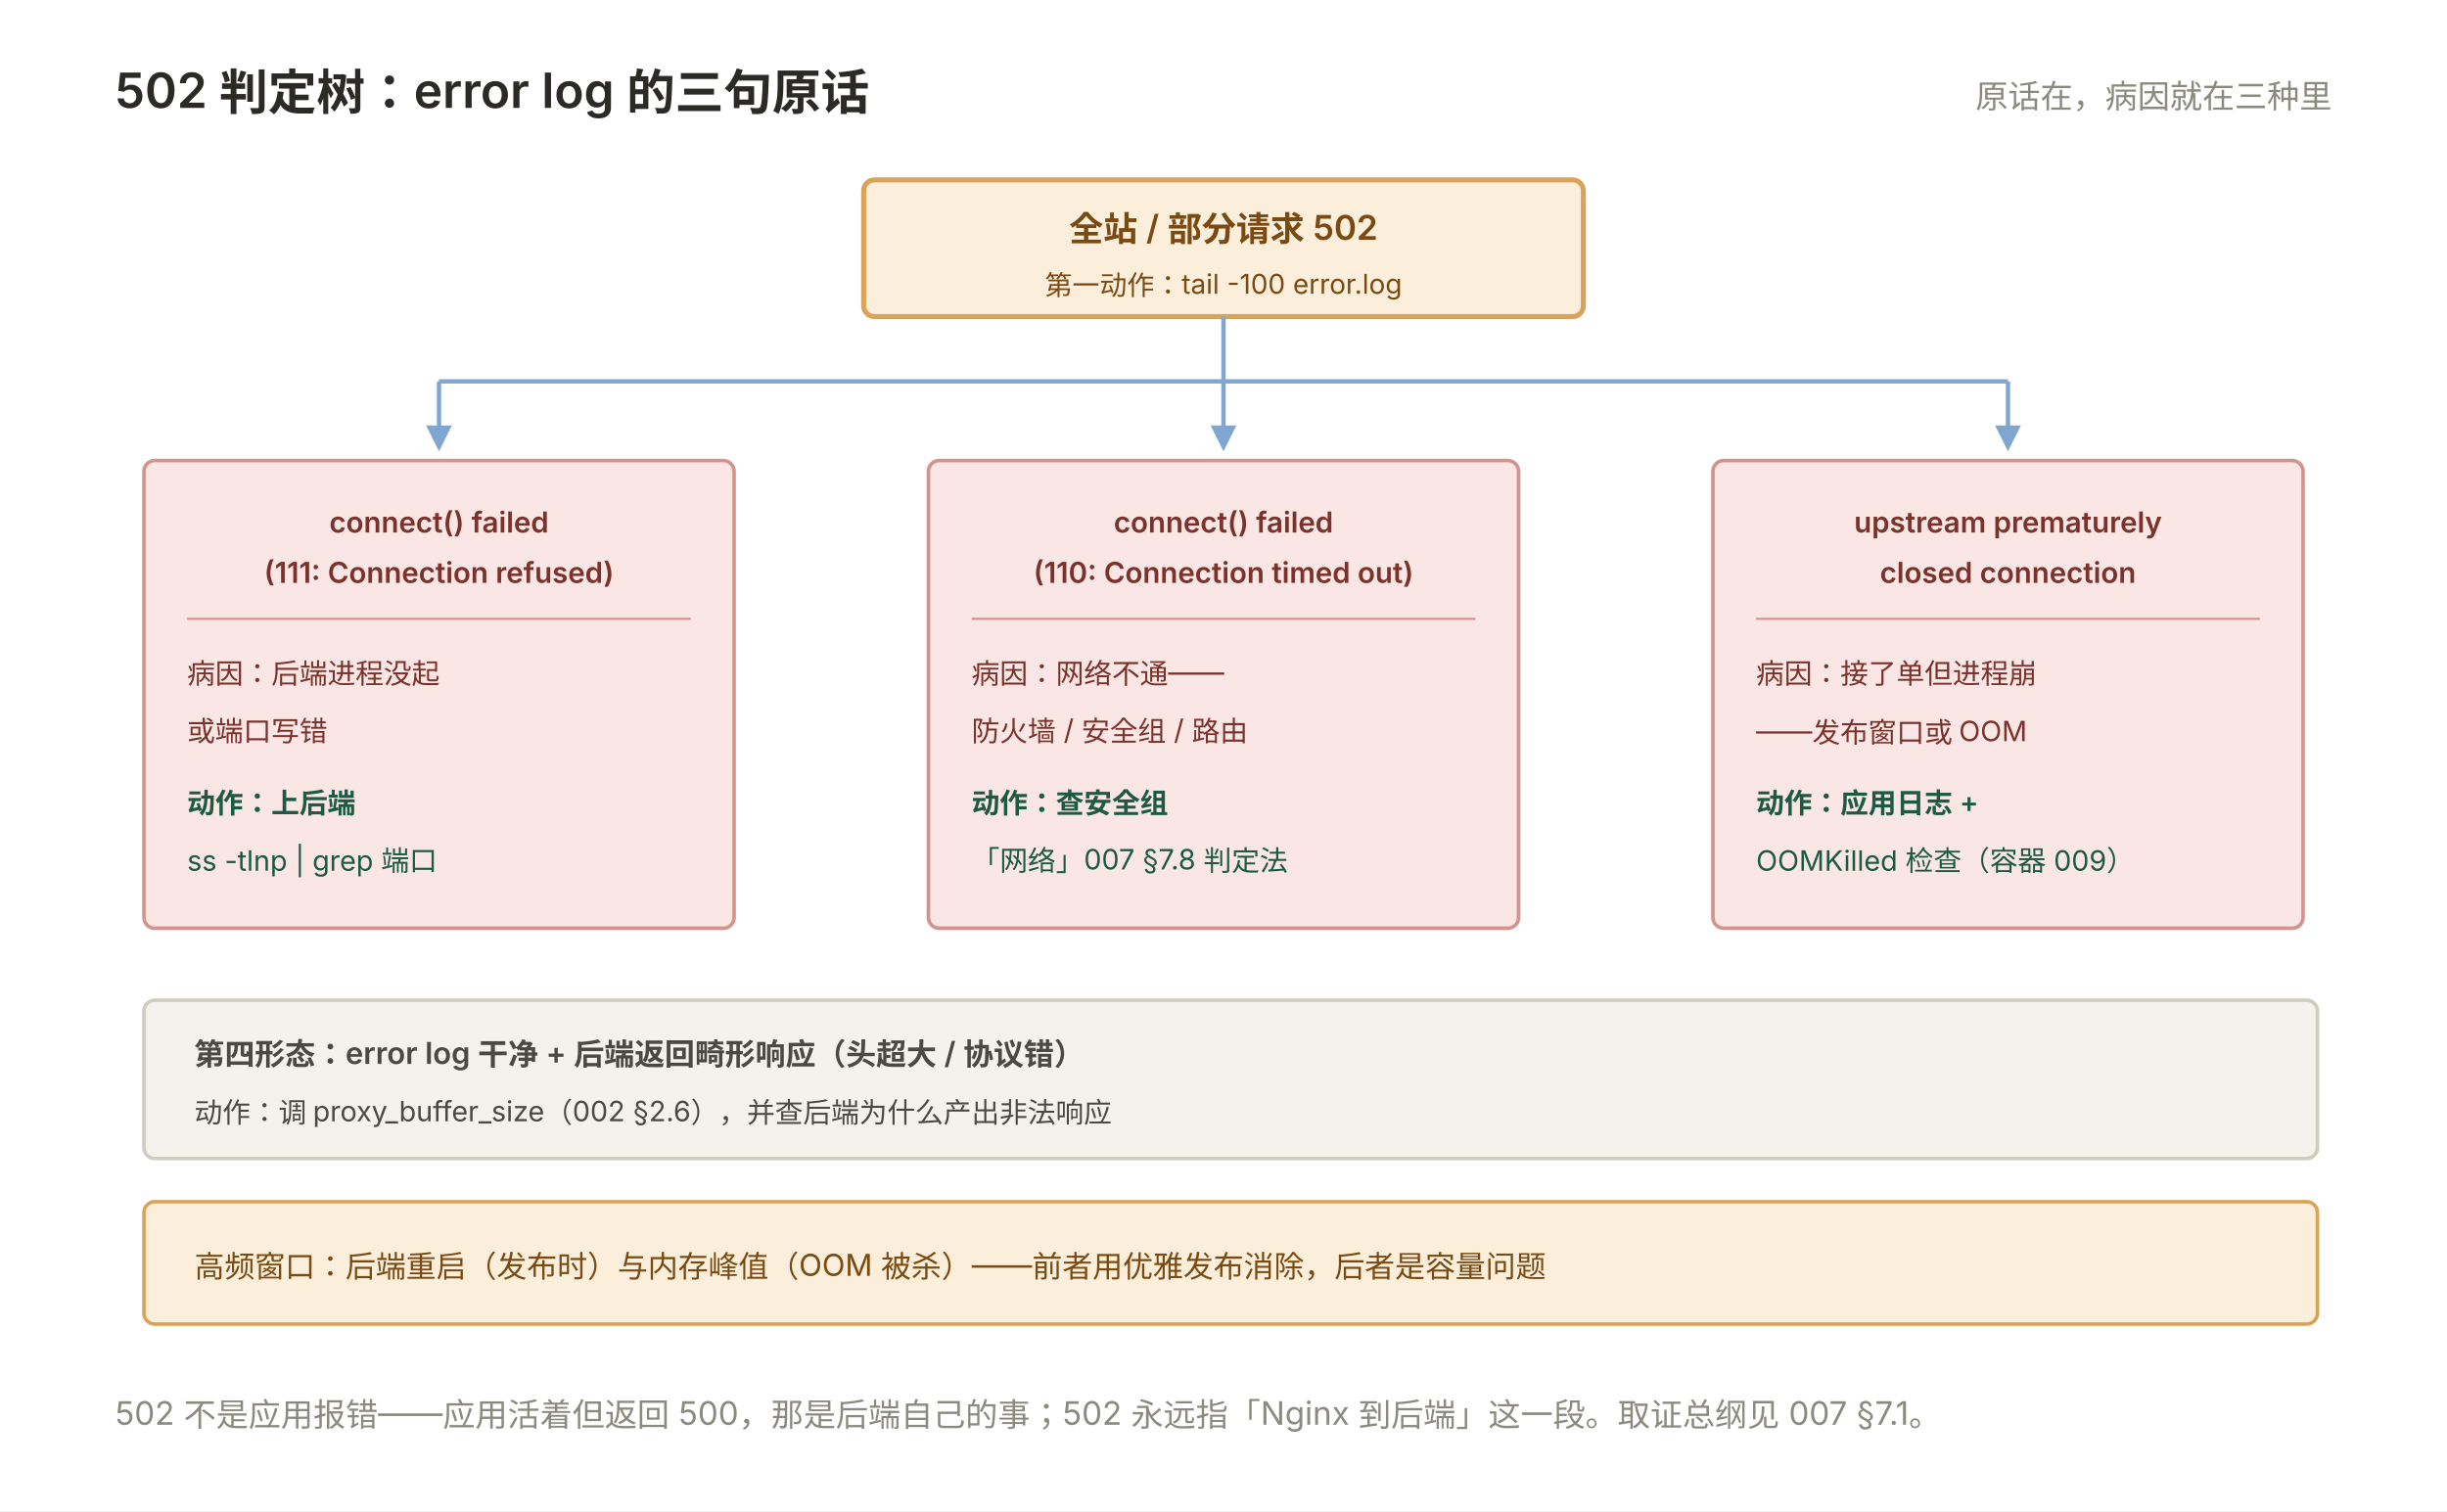
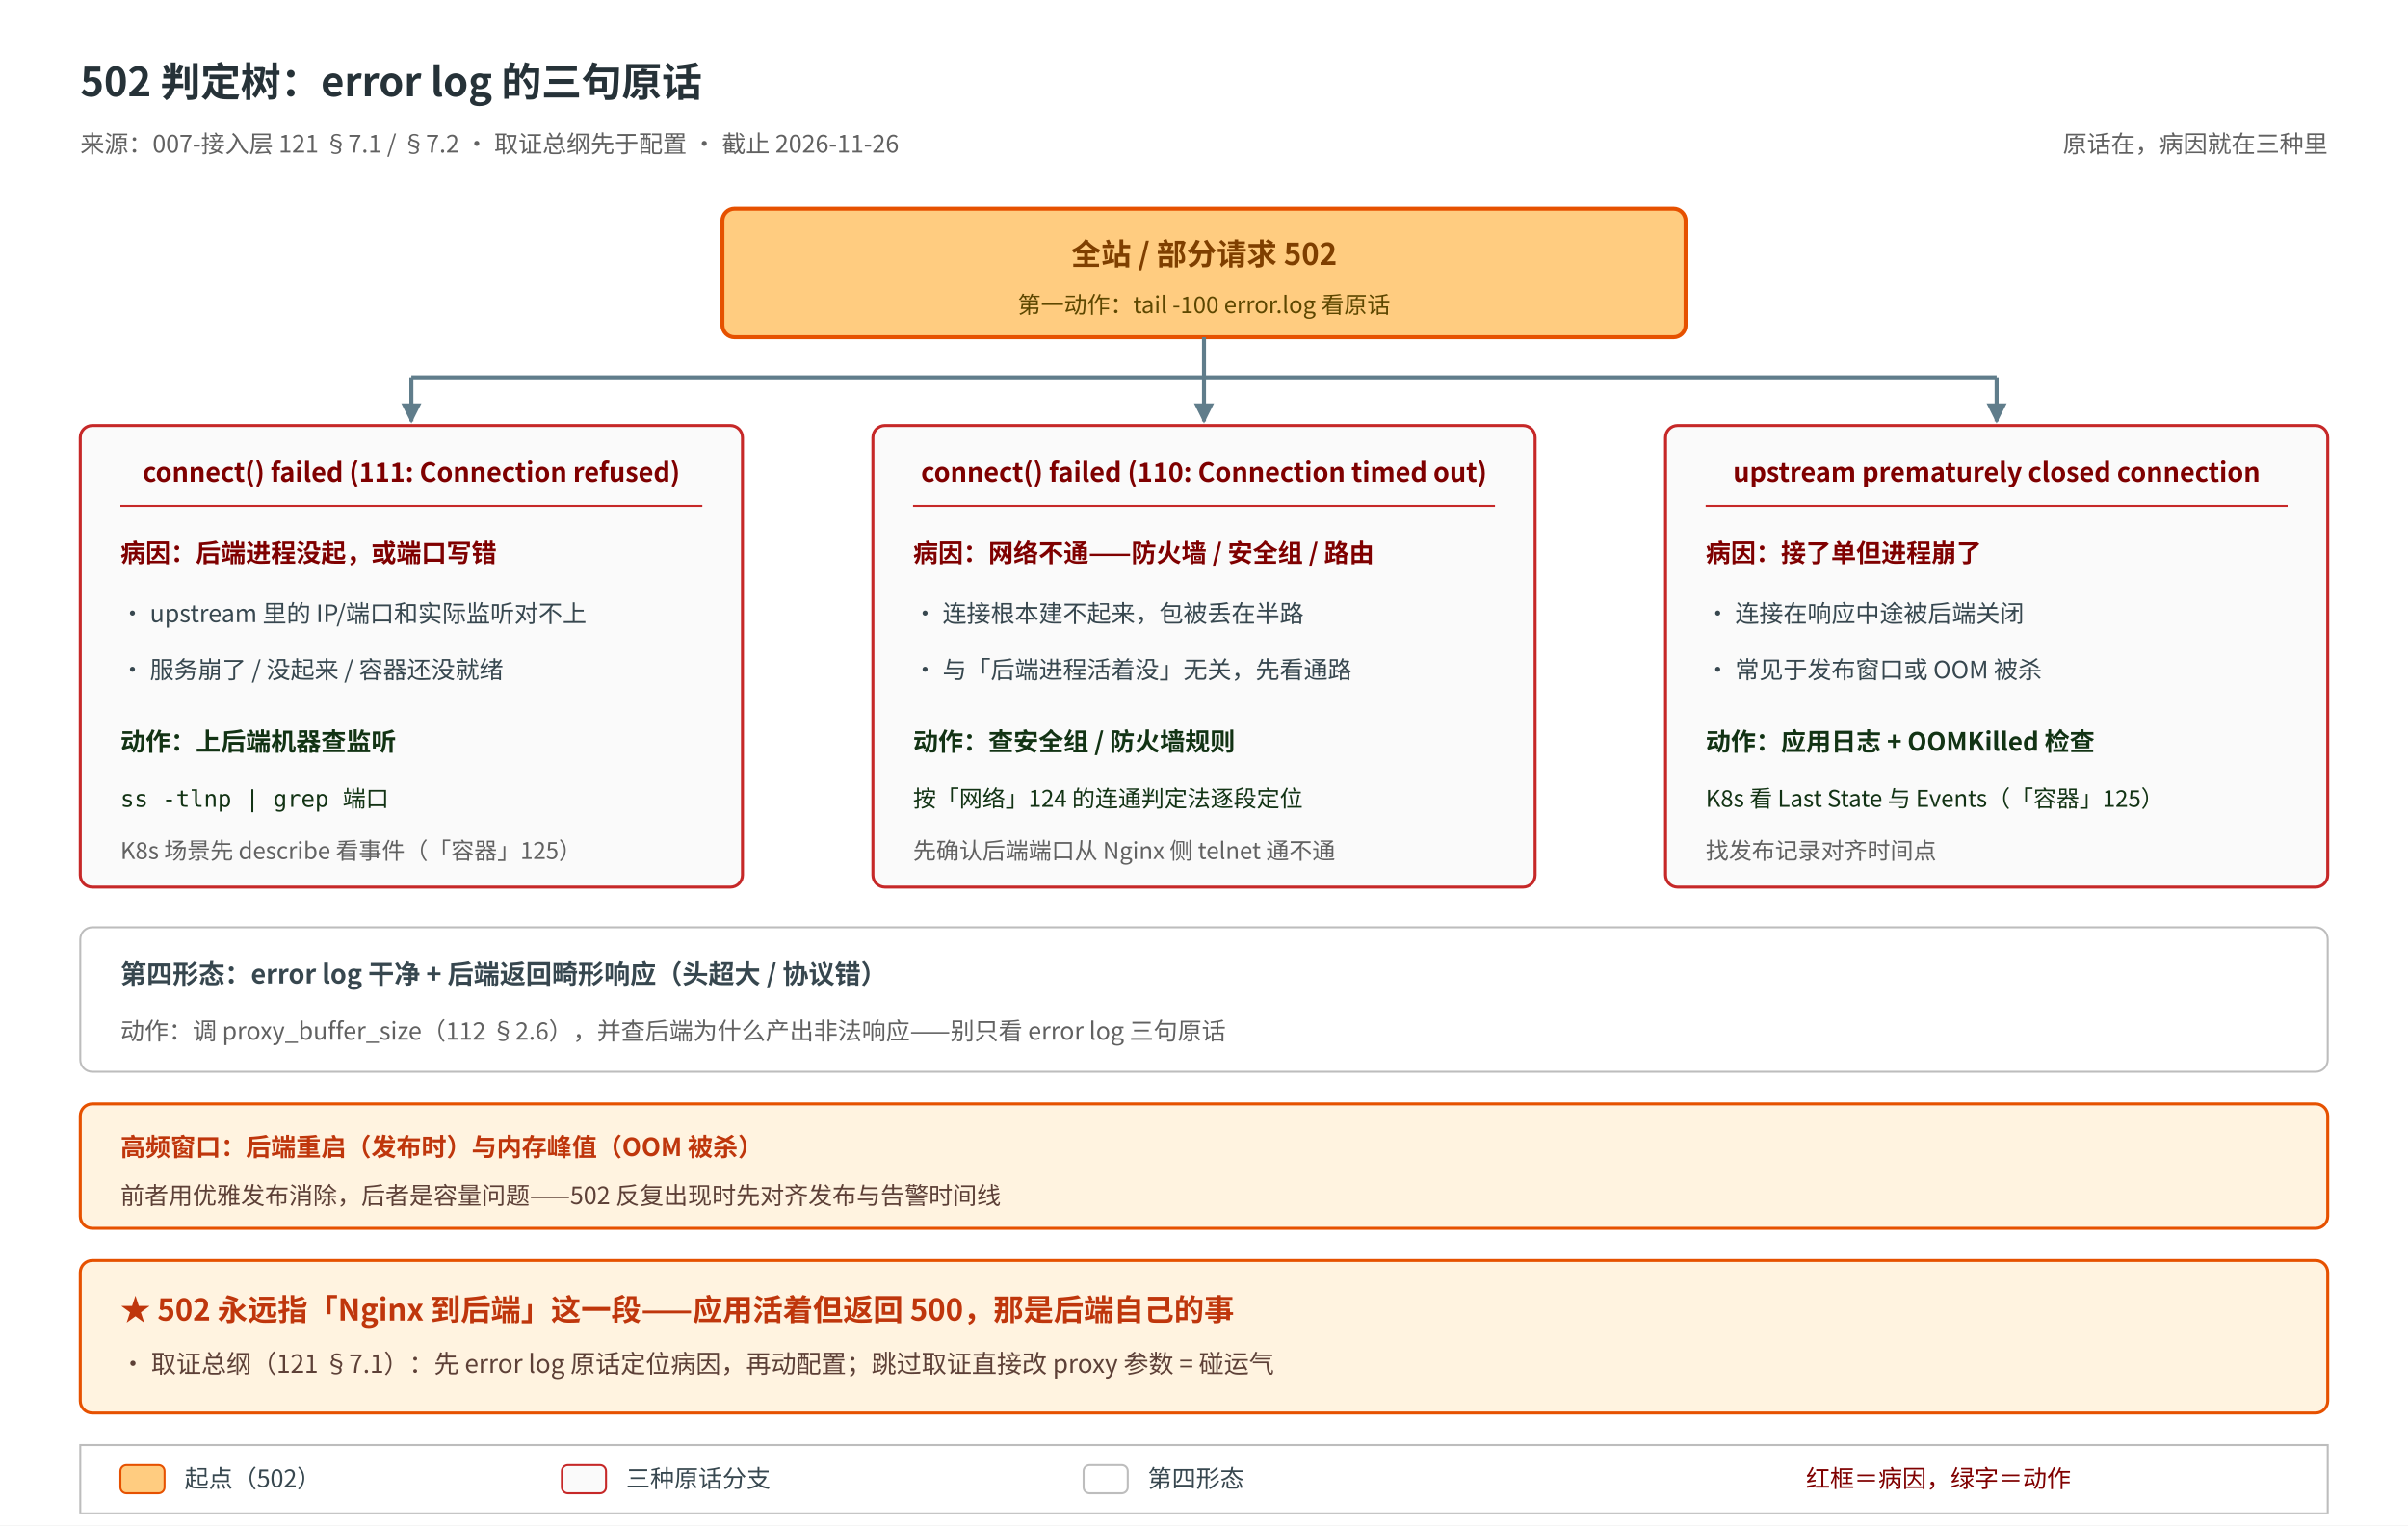
- <svg xmlns="http://www.w3.org/2000/svg" viewBox="0 0 1200 741.18" width="1200" height="741.18" font-family="-apple-system, 'Segoe UI', 'Microsoft YaHei', 'PingFang SC', sans-serif">
-   <g transform="scale(1.764706)">
-     <rect width="680" height="420" fill="#FFFFFF" />
-     <text x="32" y="30" font-size="13.5" font-weight="600" fill="#2B2A27">502 判定树：error log 的三句原话</text>
-     <text x="648" y="30" font-size="9" fill="#8C8980" text-anchor="end">原话在，病因就在三种里</text>
-     <defs>
-       <marker id="c7Blue" viewBox="0 0 10 10" refX="8" refY="5" markerWidth="6" markerHeight="6" orient="auto">
-         <path d="M0,0 L10,5 L0,10 z" fill="#7FA6D0" />
-       </marker>
-     </defs>
-     <rect x="240" y="50" width="200" height="38" rx="3" fill="#FBEEDA" stroke="#D9A458" stroke-width="1.4" />
-     <text x="340" y="67" font-size="9.5" font-weight="600" fill="#7A4A12" text-anchor="middle">全站 / 部分请求 502</text>
-     <text x="340" y="82" font-size="7.6" fill="#7A4A12" text-anchor="middle">第一动作：tail -100 error.log</text>
-     <line x1="340" y1="88" x2="340" y2="106" stroke="#7FA6D0" stroke-width="1.2" />
-     <line x1="122" y1="106" x2="558" y2="106" stroke="#7FA6D0" stroke-width="1.2" />
-     <line x1="122" y1="106" x2="122" y2="124" stroke="#7FA6D0" stroke-width="1.2" marker-end="url(#c7Blue)" />
-     <line x1="340" y1="106" x2="340" y2="124" stroke="#7FA6D0" stroke-width="1.2" marker-end="url(#c7Blue)" />
-     <line x1="558" y1="106" x2="558" y2="124" stroke="#7FA6D0" stroke-width="1.2" marker-end="url(#c7Blue)" />
-     <rect x="40" y="128" width="164" height="130" rx="3" fill="#FAE6E4" stroke="#D2948C" stroke-width="1" />
-     <text x="122" y="148" font-size="8" font-weight="600" fill="#7A322B" text-anchor="middle">connect() failed</text>
-     <text x="122" y="162" font-size="8" font-weight="600" fill="#7A322B" text-anchor="middle">(111: Connection refused)</text>
-     <line x1="52" y1="172" x2="192" y2="172" stroke="#D2948C" stroke-width="0.6" />
-     <text x="52" y="190" font-size="7.8" fill="#7A322B">病因：后端进程没起</text>
-     <text x="52" y="206" font-size="7.8" fill="#7A322B">或端口写错</text>
-     <text x="52" y="226" font-size="7.8" font-weight="600" fill="#1D5A45">动作：上后端</text>
-     <text x="52" y="242" font-size="7.8" fill="#1D5A45">ss -tlnp | grep 端口</text>
-     <rect x="258" y="128" width="164" height="130" rx="3" fill="#FAE6E4" stroke="#D2948C" stroke-width="1" />
-     <text x="340" y="148" font-size="8" font-weight="600" fill="#7A322B" text-anchor="middle">connect() failed</text>
-     <text x="340" y="162" font-size="8" font-weight="600" fill="#7A322B" text-anchor="middle">(110: Connection timed out)</text>
-     <line x1="270" y1="172" x2="410" y2="172" stroke="#D2948C" stroke-width="0.6" />
-     <text x="270" y="190" font-size="7.8" fill="#7A322B">病因：网络不通——</text>
-     <text x="270" y="206" font-size="7.8" fill="#7A322B">防火墙 / 安全组 / 路由</text>
-     <text x="270" y="226" font-size="7.8" font-weight="600" fill="#1D5A45">动作：查安全组</text>
-     <text x="270" y="242" font-size="7.8" fill="#1D5A45">「网络」007 §7.8 判定法</text>
-     <rect x="476" y="128" width="164" height="130" rx="3" fill="#FAE6E4" stroke="#D2948C" stroke-width="1" />
-     <text x="558" y="148" font-size="8" font-weight="600" fill="#7A322B" text-anchor="middle">upstream prematurely</text>
-     <text x="558" y="162" font-size="8" font-weight="600" fill="#7A322B" text-anchor="middle">closed connection</text>
-     <line x1="488" y1="172" x2="628" y2="172" stroke="#D2948C" stroke-width="0.6" />
-     <text x="488" y="190" font-size="7.8" fill="#7A322B">病因：接了单但进程崩</text>
-     <text x="488" y="206" font-size="7.8" fill="#7A322B">——发布窗口或 OOM</text>
-     <text x="488" y="226" font-size="7.8" font-weight="600" fill="#1D5A45">动作：应用日志 +</text>
-     <text x="488" y="242" font-size="7.8" fill="#1D5A45">OOMKilled 检查（容器 009）</text>
-     <rect x="40" y="278" width="604" height="44" rx="3" fill="#F4F2EC" stroke="#CFCCC2" stroke-width="1" />
-     <text x="54" y="296" font-size="8.4" font-weight="600" fill="#4A4945">第四形态：error log 干净 + 后端返回畸形响应（头超大 / 协议错）</text>
-     <text x="54" y="312" font-size="7.8" fill="#4A4945">动作：调 proxy_buffer_size（002 §2.6），并查后端为什么产出非法响应</text>
-     <rect x="40" y="334" width="604" height="34" rx="3" fill="#FBEEDA" stroke="#D9A458" stroke-width="1" />
-     <text x="54" y="355" font-size="8.4" fill="#7A4A12">高频窗口：后端重启（发布时）与内存峰值（OOM 被杀）——前者用优雅发布消除，后者是容量问题</text>
-     <text x="32" y="396" font-size="9" fill="#8C8980">502 不是应用报错——应用活着但返回 500，那是后端自己的事；502 永远指「Nginx 到后端」这一段。取证总纲见 007 §7.1。</text>
-   </g>
+ <svg xmlns="http://www.w3.org/2000/svg" viewBox="0 0 1200 760" font-family="'Microsoft YaHei','PingFang SC','Noto Sans CJK SC',sans-serif">
+   <rect x="0" y="0" width="1200" height="760" fill="#ffffff" />
+   <defs>
+     <marker id="arrow" viewBox="0 0 10 10" refX="9" refY="5" markerWidth="10" markerHeight="10" markerUnits="userSpaceOnUse" orient="auto-start-reverse">
+       <path d="M 0 0 L 10 5 L 0 10 z" fill="#607d8b" />
+     </marker>
+   </defs>
+   <text x="40" y="48" font-size="20" font-weight="bold" fill="#263238">502 判定树：error log 的三句原话</text>
+   <text x="40" y="76" font-size="12" fill="#616161">来源：007-接入层 121 §7.1 / §7.2 · 取证总纲先于配置 · 截止 2026-11-26</text>
+   <text x="1160" y="76" font-size="12" fill="#616161" text-anchor="end">原话在，病因就在三种里</text>
+   <rect x="360" y="104" width="480" height="64" rx="6" fill="#ffcc80" stroke="#e65100" stroke-width="2" />
+   <text x="600" y="132" font-size="15" font-weight="bold" fill="#7f3f00" text-anchor="middle">全站 / 部分请求 502</text>
+   <text x="600" y="156" font-size="11.5" fill="#5d4700" text-anchor="middle">第一动作：tail -100 error.log 看原话</text>
+   <line x1="600" y1="168" x2="600" y2="188" stroke="#607d8b" stroke-width="2" />
+   <line x1="205" y1="188" x2="995" y2="188" stroke="#607d8b" stroke-width="2" />
+   <line x1="205" y1="188" x2="205" y2="210" stroke="#607d8b" stroke-width="2" marker-end="url(#arrow)" />
+   <line x1="600" y1="188" x2="600" y2="210" stroke="#607d8b" stroke-width="2" marker-end="url(#arrow)" />
+   <line x1="995" y1="188" x2="995" y2="210" stroke="#607d8b" stroke-width="2" marker-end="url(#arrow)" />
+   <rect x="40" y="212" width="330" height="230" rx="6" fill="#fafafa" stroke="#c62828" stroke-width="1.5" />
+   <text x="205" y="240" font-size="13" font-weight="bold" fill="#7f0000" text-anchor="middle">connect() failed (111: Connection refused)</text>
+   <line x1="60" y1="252" x2="350" y2="252" stroke="#c62828" stroke-width="1" />
+   <text x="60" y="280" font-size="12.5" fill="#7f0000" font-weight="bold">病因：后端进程没起，或端口写错</text>
+   <text x="60" y="310" font-size="12" fill="#37474f">· upstream 里的 IP/端口和实际监听对不上</text>
+   <text x="60" y="338" font-size="12" fill="#37474f">· 服务崩了 / 没起来 / 容器还没就绪</text>
+   <text x="60" y="374" font-size="12.5" font-weight="bold" fill="#123314">动作：上后端机器查监听</text>
+   <text x="60" y="402" font-size="11.5" fill="#123314" font-family="ui-monospace,Menlo,Consolas,monospace">ss -tlnp | grep 端口</text>
+   <text x="60" y="428" font-size="11.5" fill="#616161">K8s 场景先 describe 看事件（「容器」125）</text>
+   <rect x="435" y="212" width="330" height="230" rx="6" fill="#fafafa" stroke="#c62828" stroke-width="1.5" />
+   <text x="600" y="240" font-size="13" font-weight="bold" fill="#7f0000" text-anchor="middle">connect() failed (110: Connection timed out)</text>
+   <line x1="455" y1="252" x2="745" y2="252" stroke="#c62828" stroke-width="1" />
+   <text x="455" y="280" font-size="12.5" fill="#7f0000" font-weight="bold">病因：网络不通——防火墙 / 安全组 / 路由</text>
+   <text x="455" y="310" font-size="12" fill="#37474f">· 连接根本建不起来，包被丢在半路</text>
+   <text x="455" y="338" font-size="12" fill="#37474f">· 与「后端进程活着没」无关，先看通路</text>
+   <text x="455" y="374" font-size="12.5" font-weight="bold" fill="#123314">动作：查安全组 / 防火墙规则</text>
+   <text x="455" y="402" font-size="11.5" fill="#123314">按「网络」124 的连通判定法逐段定位</text>
+   <text x="455" y="428" font-size="11.5" fill="#616161">先确认后端端口从 Nginx 侧 telnet 通不通</text>
+   <rect x="830" y="212" width="330" height="230" rx="6" fill="#fafafa" stroke="#c62828" stroke-width="1.5" />
+   <text x="995" y="240" font-size="13" font-weight="bold" fill="#7f0000" text-anchor="middle">upstream prematurely closed connection</text>
+   <line x1="850" y1="252" x2="1140" y2="252" stroke="#c62828" stroke-width="1" />
+   <text x="850" y="280" font-size="12.5" fill="#7f0000" font-weight="bold">病因：接了单但进程崩了</text>
+   <text x="850" y="310" font-size="12" fill="#37474f">· 连接在响应中途被后端关闭</text>
+   <text x="850" y="338" font-size="12" fill="#37474f">· 常见于发布窗口或 OOM 被杀</text>
+   <text x="850" y="374" font-size="12.5" font-weight="bold" fill="#123314">动作：应用日志 + OOMKilled 检查</text>
+   <text x="850" y="402" font-size="11.5" fill="#123314">K8s 看 Last State 与 Events（「容器」125）</text>
+   <text x="850" y="428" font-size="11.5" fill="#616161">找发布记录对齐时间点</text>
+   <rect x="40" y="462" width="1120" height="72" rx="6" fill="#ffffff" stroke="#bdbdbd" stroke-width="1" />
+   <text x="60" y="490" font-size="13" font-weight="bold" fill="#37474f">第四形态：error log 干净 + 后端返回畸形响应（头超大 / 协议错）</text>
+   <text x="60" y="518" font-size="12" fill="#616161">动作：调 proxy_buffer_size（112 §2.6），并查后端为什么产出非法响应——别只看 error log 三句原话</text>
+   <rect x="40" y="550" width="1120" height="62" rx="6" fill="#fff3e0" stroke="#e65100" stroke-width="1.5" />
+   <text x="60" y="576" font-size="12.5" font-weight="bold" fill="#bf360c">高频窗口：后端重启（发布时）与内存峰值（OOM 被杀）</text>
+   <text x="60" y="600" font-size="12" fill="#5d4037">前者用优雅发布消除，后者是容量问题——502 反复出现时先对齐发布与告警时间线</text>
+   <rect x="40" y="628" width="1120" height="76" rx="6" fill="#fff3e0" stroke="#e65100" stroke-width="1.5" />
+   <text x="60" y="658" font-size="15" font-weight="bold" fill="#bf360c">★ 502 永远指「Nginx 到后端」这一段——应用活着但返回 500，那是后端自己的事</text>
+   <text x="60" y="684" font-size="12.5" fill="#5d4037">· 取证总纲（121 §7.1）：先 error log 原话定位病因，再动配置；跳过取证直接改 proxy 参数 = 碰运气</text>
+   <rect x="40" y="720" width="1120" height="34" fill="#ffffff" stroke="#bdbdbd" stroke-width="1" />
+   <rect x="60" y="730" width="22" height="14" rx="3" fill="#ffcc80" stroke="#e65100" stroke-width="1" />
+   <text x="92" y="741" font-size="12" fill="#37474f">起点（502）</text>
+   <rect x="280" y="730" width="22" height="14" rx="3" fill="#fafafa" stroke="#c62828" stroke-width="1" />
+   <text x="312" y="741" font-size="12" fill="#37474f">三种原话分支</text>
+   <rect x="540" y="730" width="22" height="14" rx="3" fill="#ffffff" stroke="#bdbdbd" stroke-width="1" />
+   <text x="572" y="741" font-size="12" fill="#37474f">第四形态</text>
+   <text x="900" y="741" font-size="12" fill="#7f0000">红框＝病因，绿字＝动作</text>
</svg>
